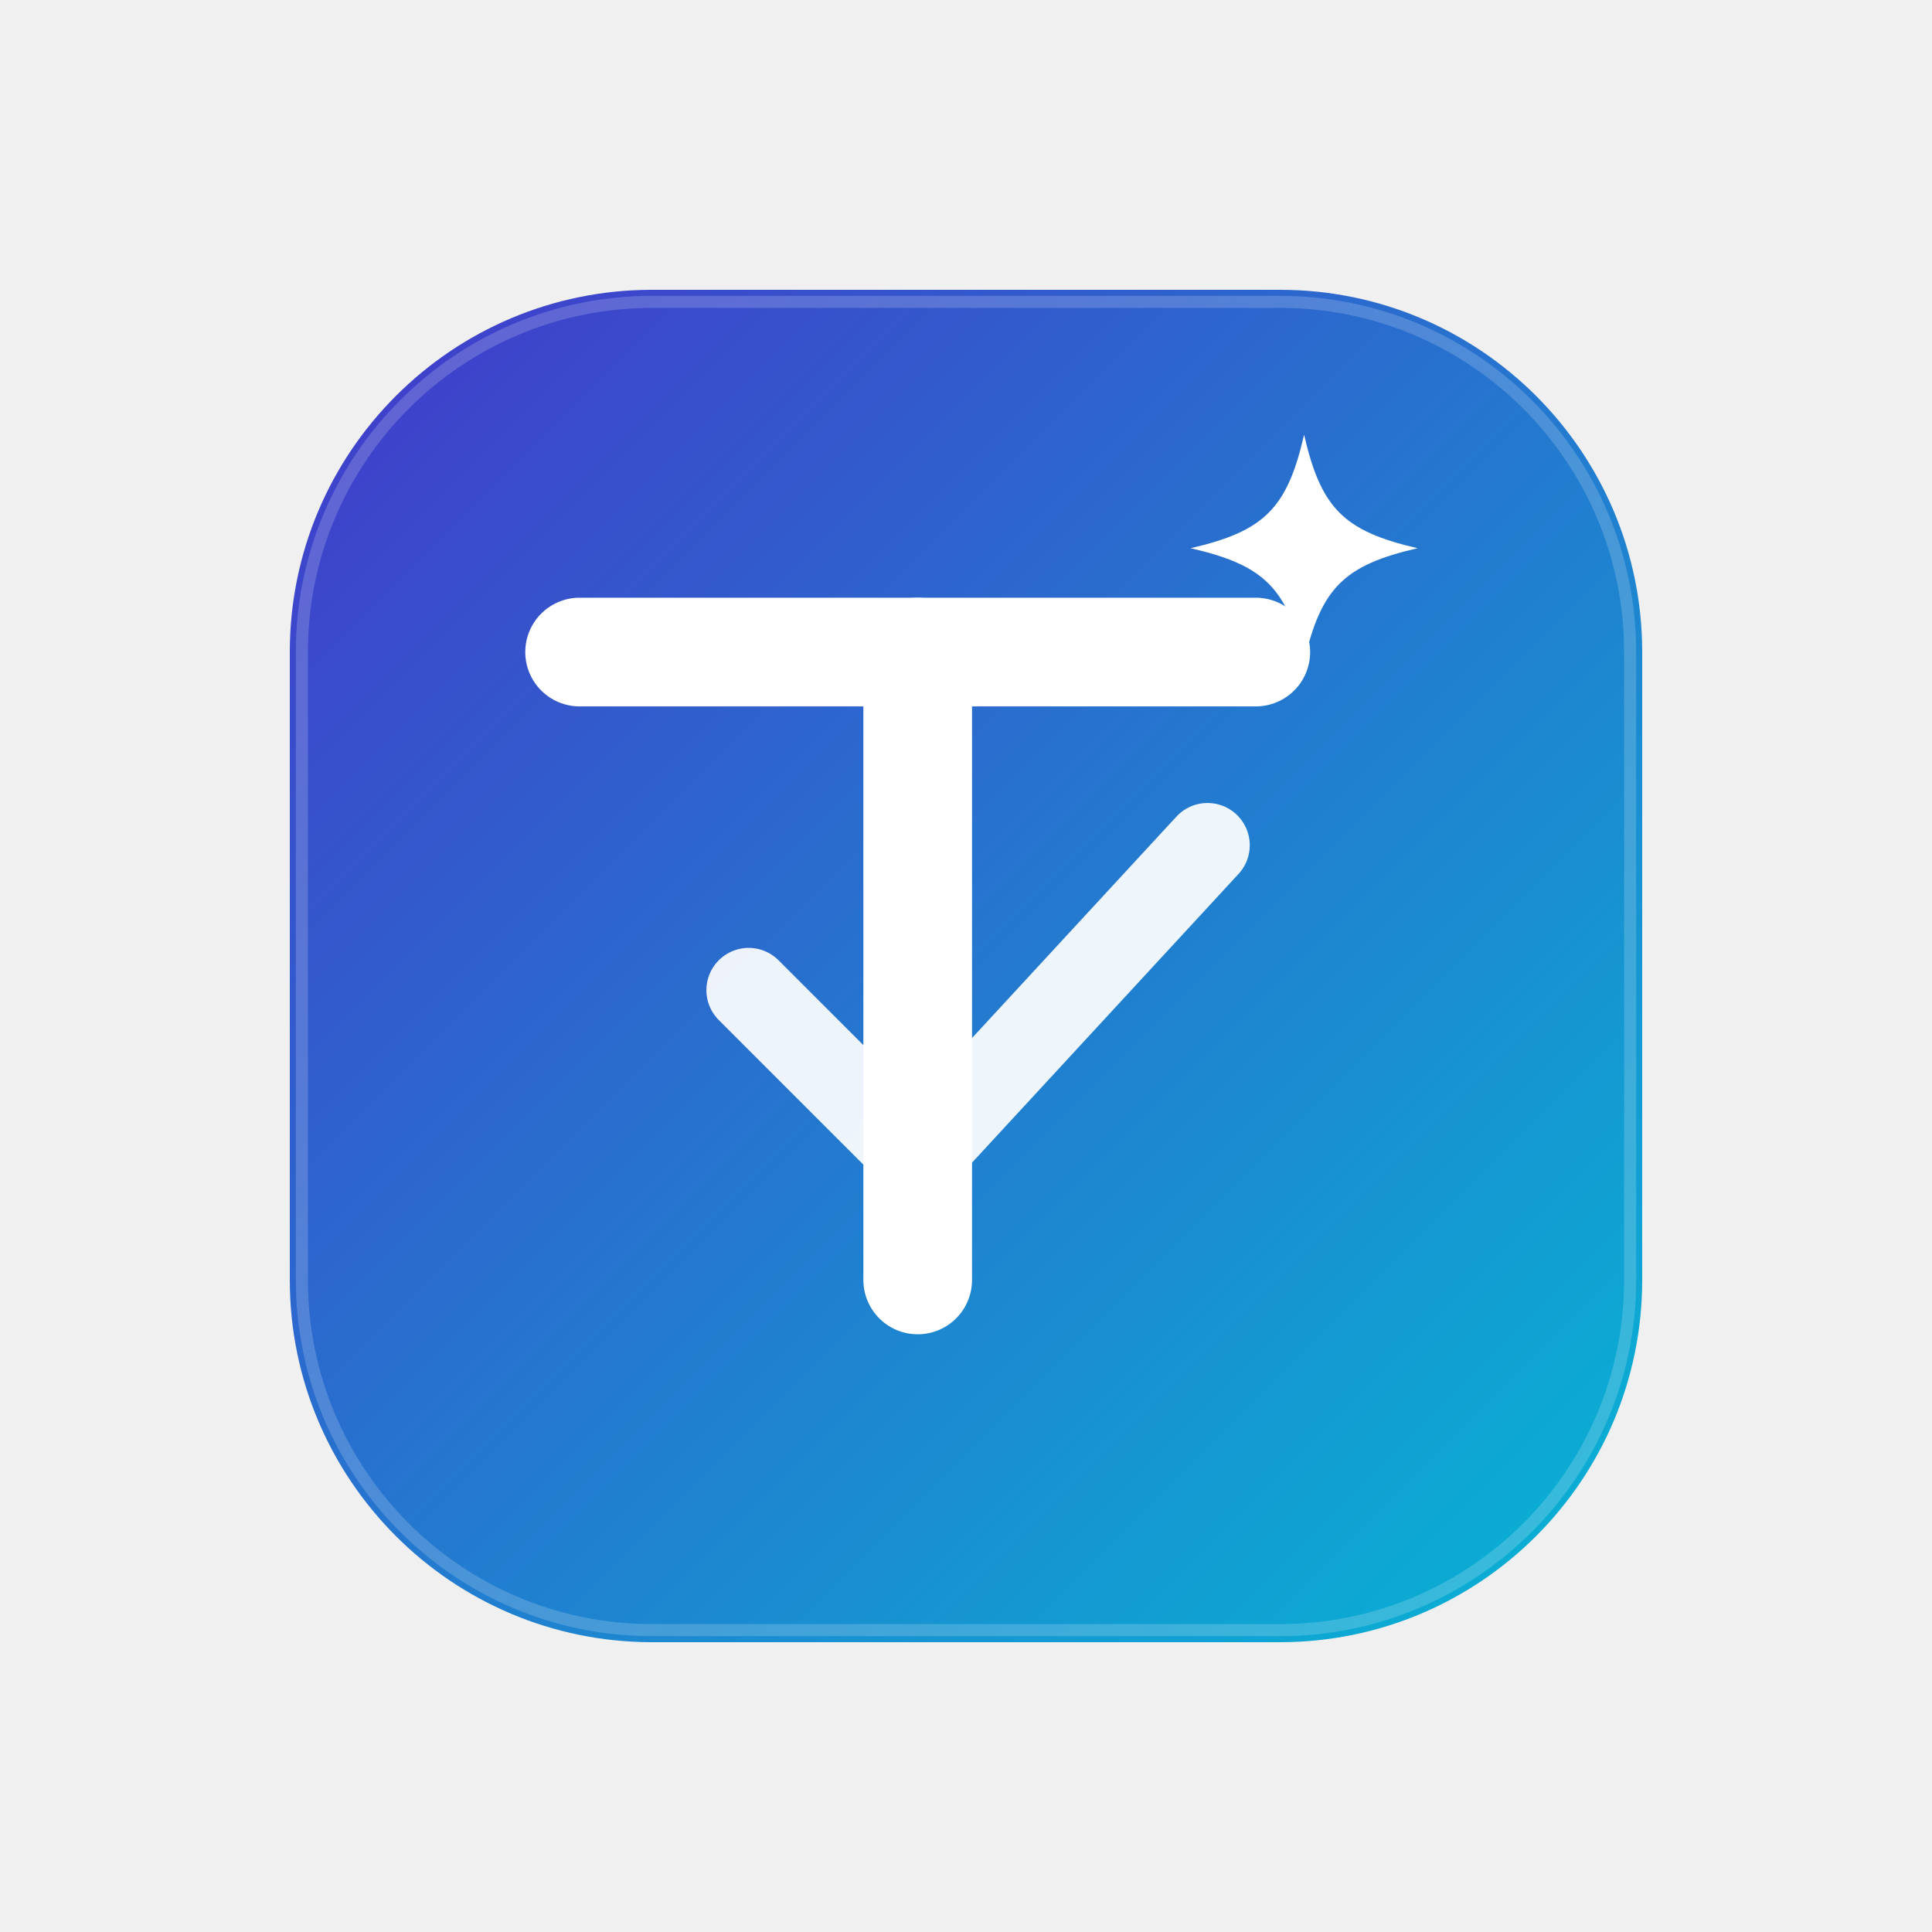
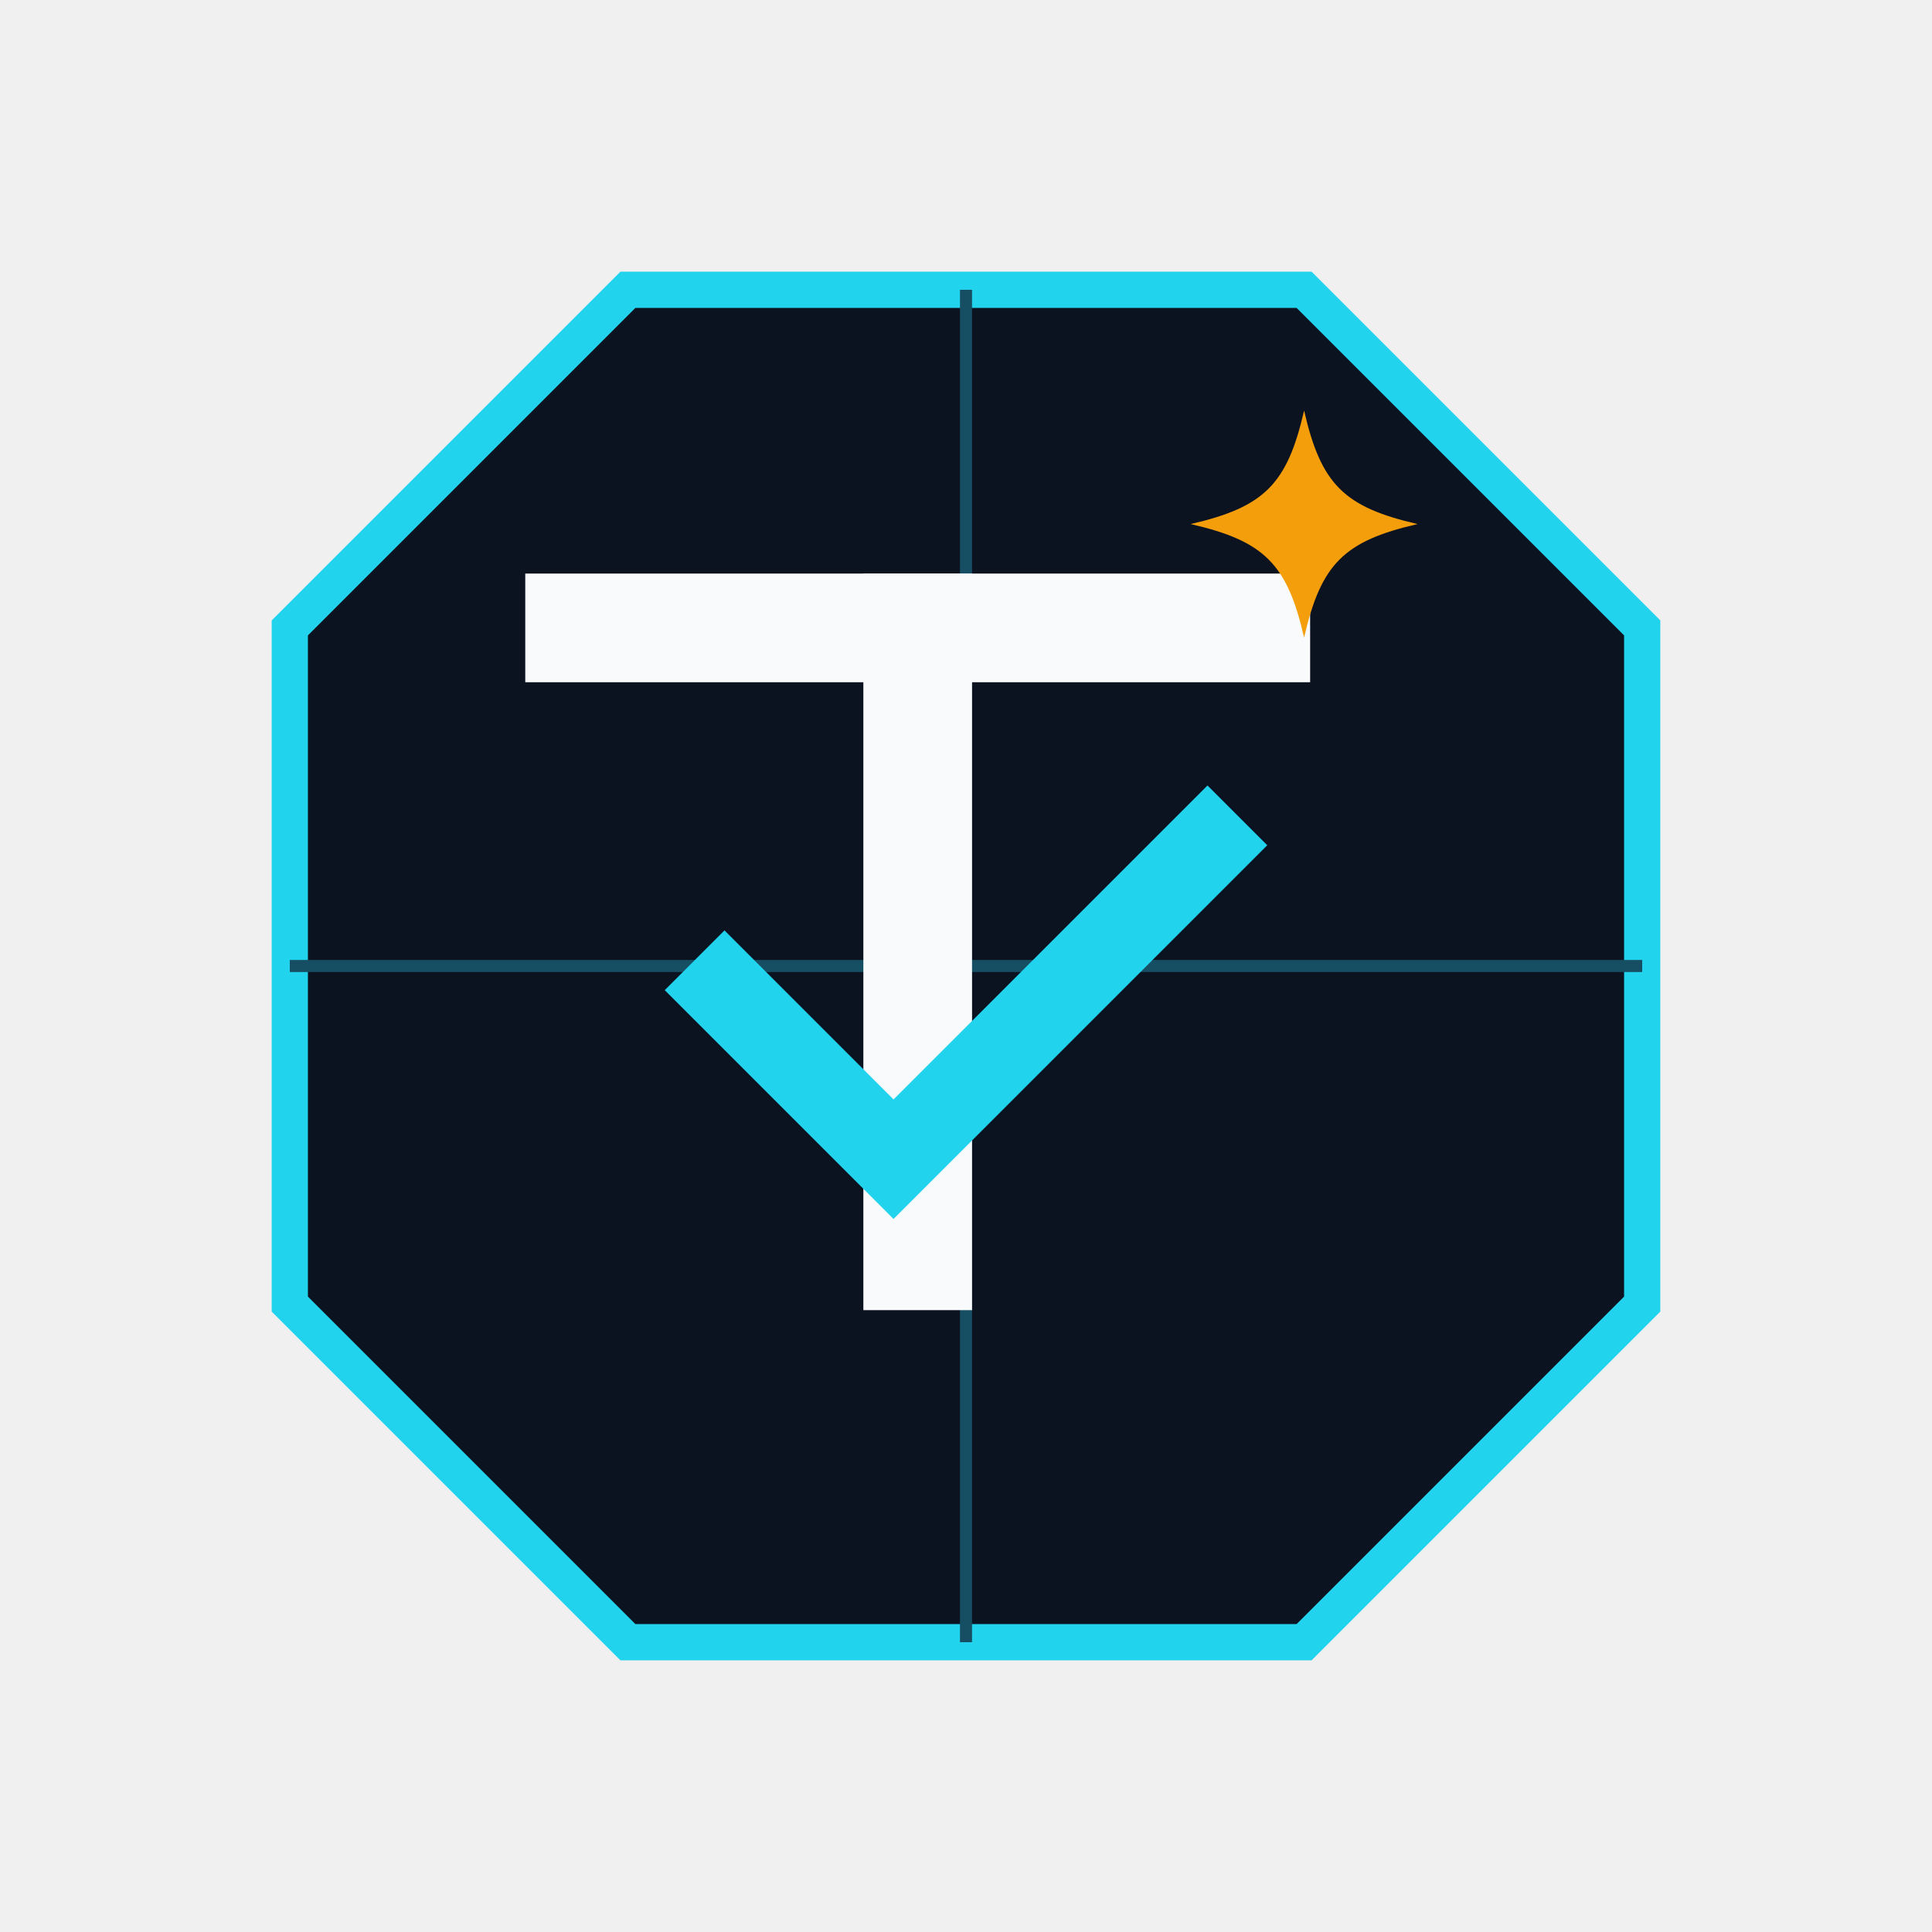
<svg xmlns="http://www.w3.org/2000/svg" viewBox="0 0 160 160" role="img" aria-labelledby="title desc">
-   <defs>
-     <linearGradient id="mark" x1="24" y1="24" x2="136" y2="136" gradientUnits="userSpaceOnUse">
-       <stop stop-color="#4338CA" />
-       <stop offset="1" stop-color="#06B6D4" />
-     </linearGradient>
-   </defs>
-   <rect x="24" y="24" width="112" height="112" rx="30" fill="url(#mark)" />
-   <rect x="25" y="25" width="110" height="110" rx="29" fill="none" stroke="#FFFFFF" stroke-opacity="0.18" />
-   <path d="M48 54 H104" fill="none" stroke="#FFFFFF" stroke-width="9" stroke-linecap="round" />
-   <path d="M76 54 V106" fill="none" stroke="#FFFFFF" stroke-width="9" stroke-linecap="round" />
-   <path d="M62 82 L76 96 L100 70" fill="none" stroke="#FFFFFF" stroke-width="7" stroke-linecap="round" stroke-linejoin="round" stroke-opacity="0.92" />
-   <path d="M108 36 C109.4 42.1 111.3 44 117.4 45.4 C111.3 46.8 109.4 48.7 108 54.8 C106.6 48.7 104.7 46.8 98.6 45.4 C104.7 44 106.6 42.1 108 36 Z" fill="#FFFFFF" />
+   <path d="M52 24 H108 L136 52 V108 L108 136 H52 L24 108 V52 Z" fill="#0B1220" stroke="#22D3EE" stroke-width="3" />
+   <path d="M24 80 H136 M80 24 V136" stroke="#164E63" stroke-width="1" />
+   <path d="M48 52 H104" fill="none" stroke="#F8FAFC" stroke-width="9" stroke-linecap="square" />
+   <path d="M76 52 V104" fill="none" stroke="#F8FAFC" stroke-width="9" stroke-linecap="square" />
+   <path d="M60 82 L74 96 L100 70" fill="none" stroke="#22D3EE" stroke-width="7" stroke-linecap="square" stroke-linejoin="miter" />
+   <path d="M108 34 C109.4 40.1 111.3 42 117.4 43.4 C111.3 44.8 109.4 46.7 108 52.8 C106.6 46.7 104.7 44.8 98.6 43.4 C104.7 42 106.6 40.1 108 34 Z" fill="#F59E0B" />
</svg>
